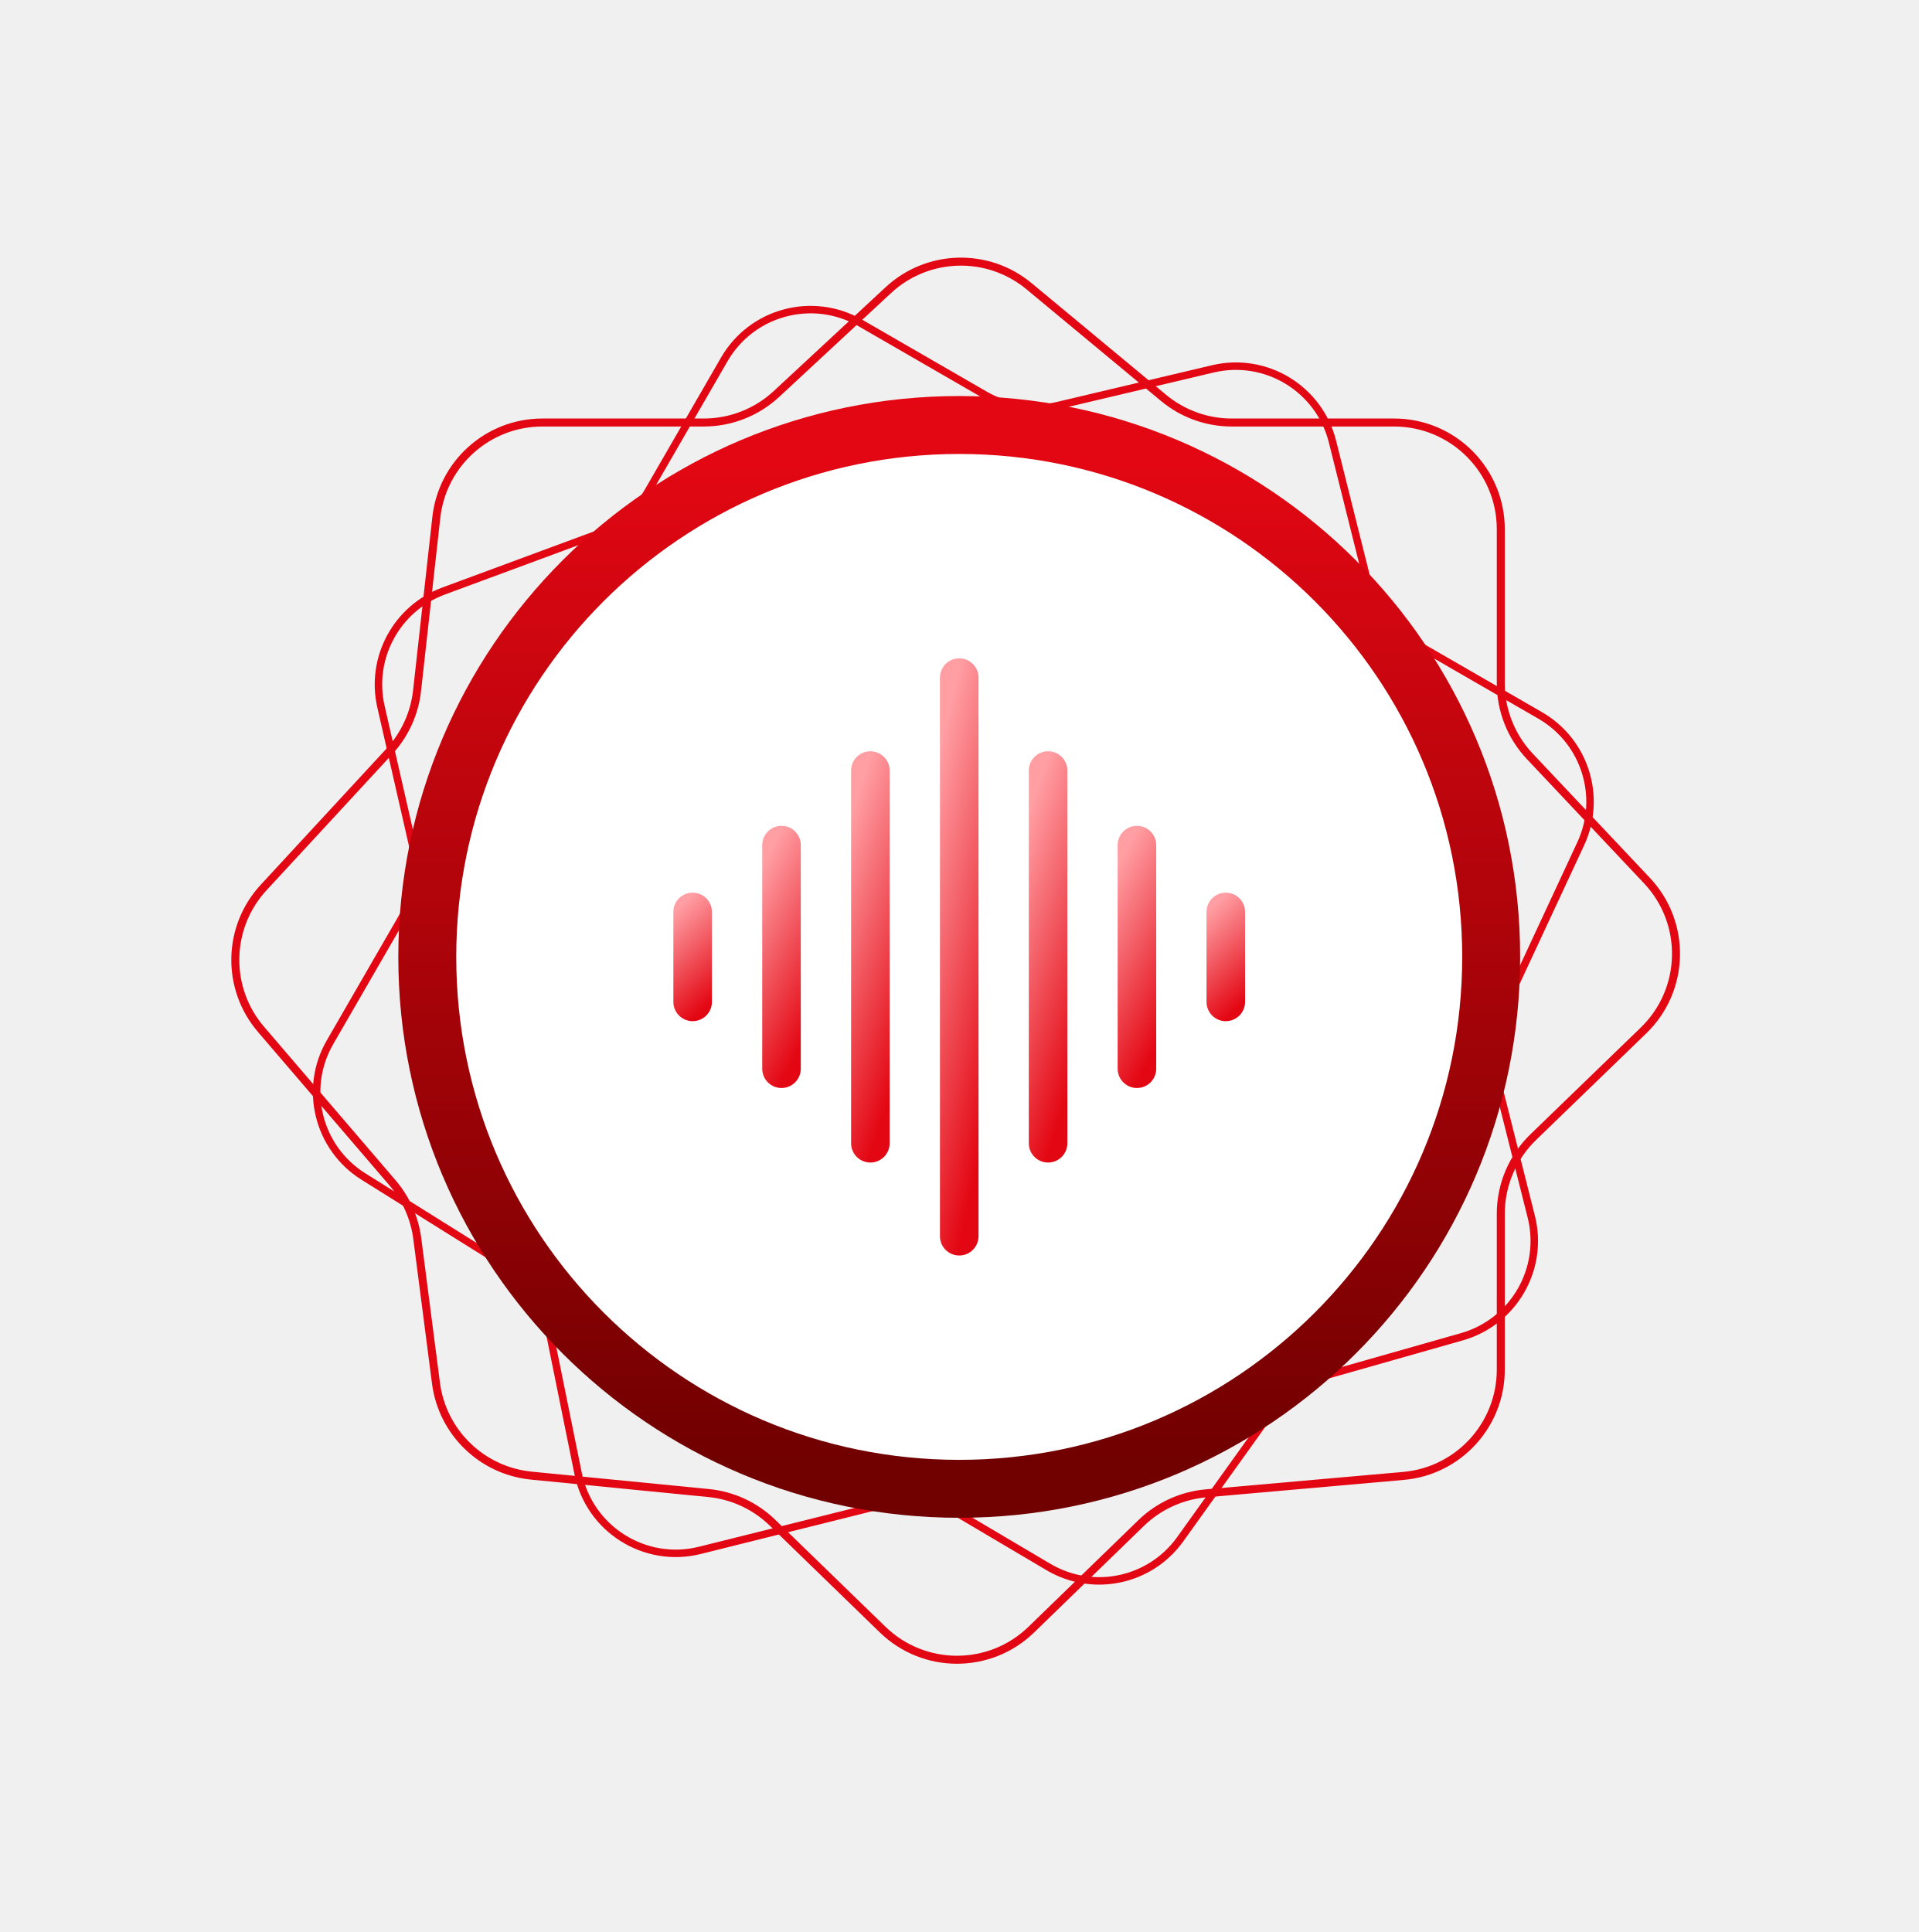
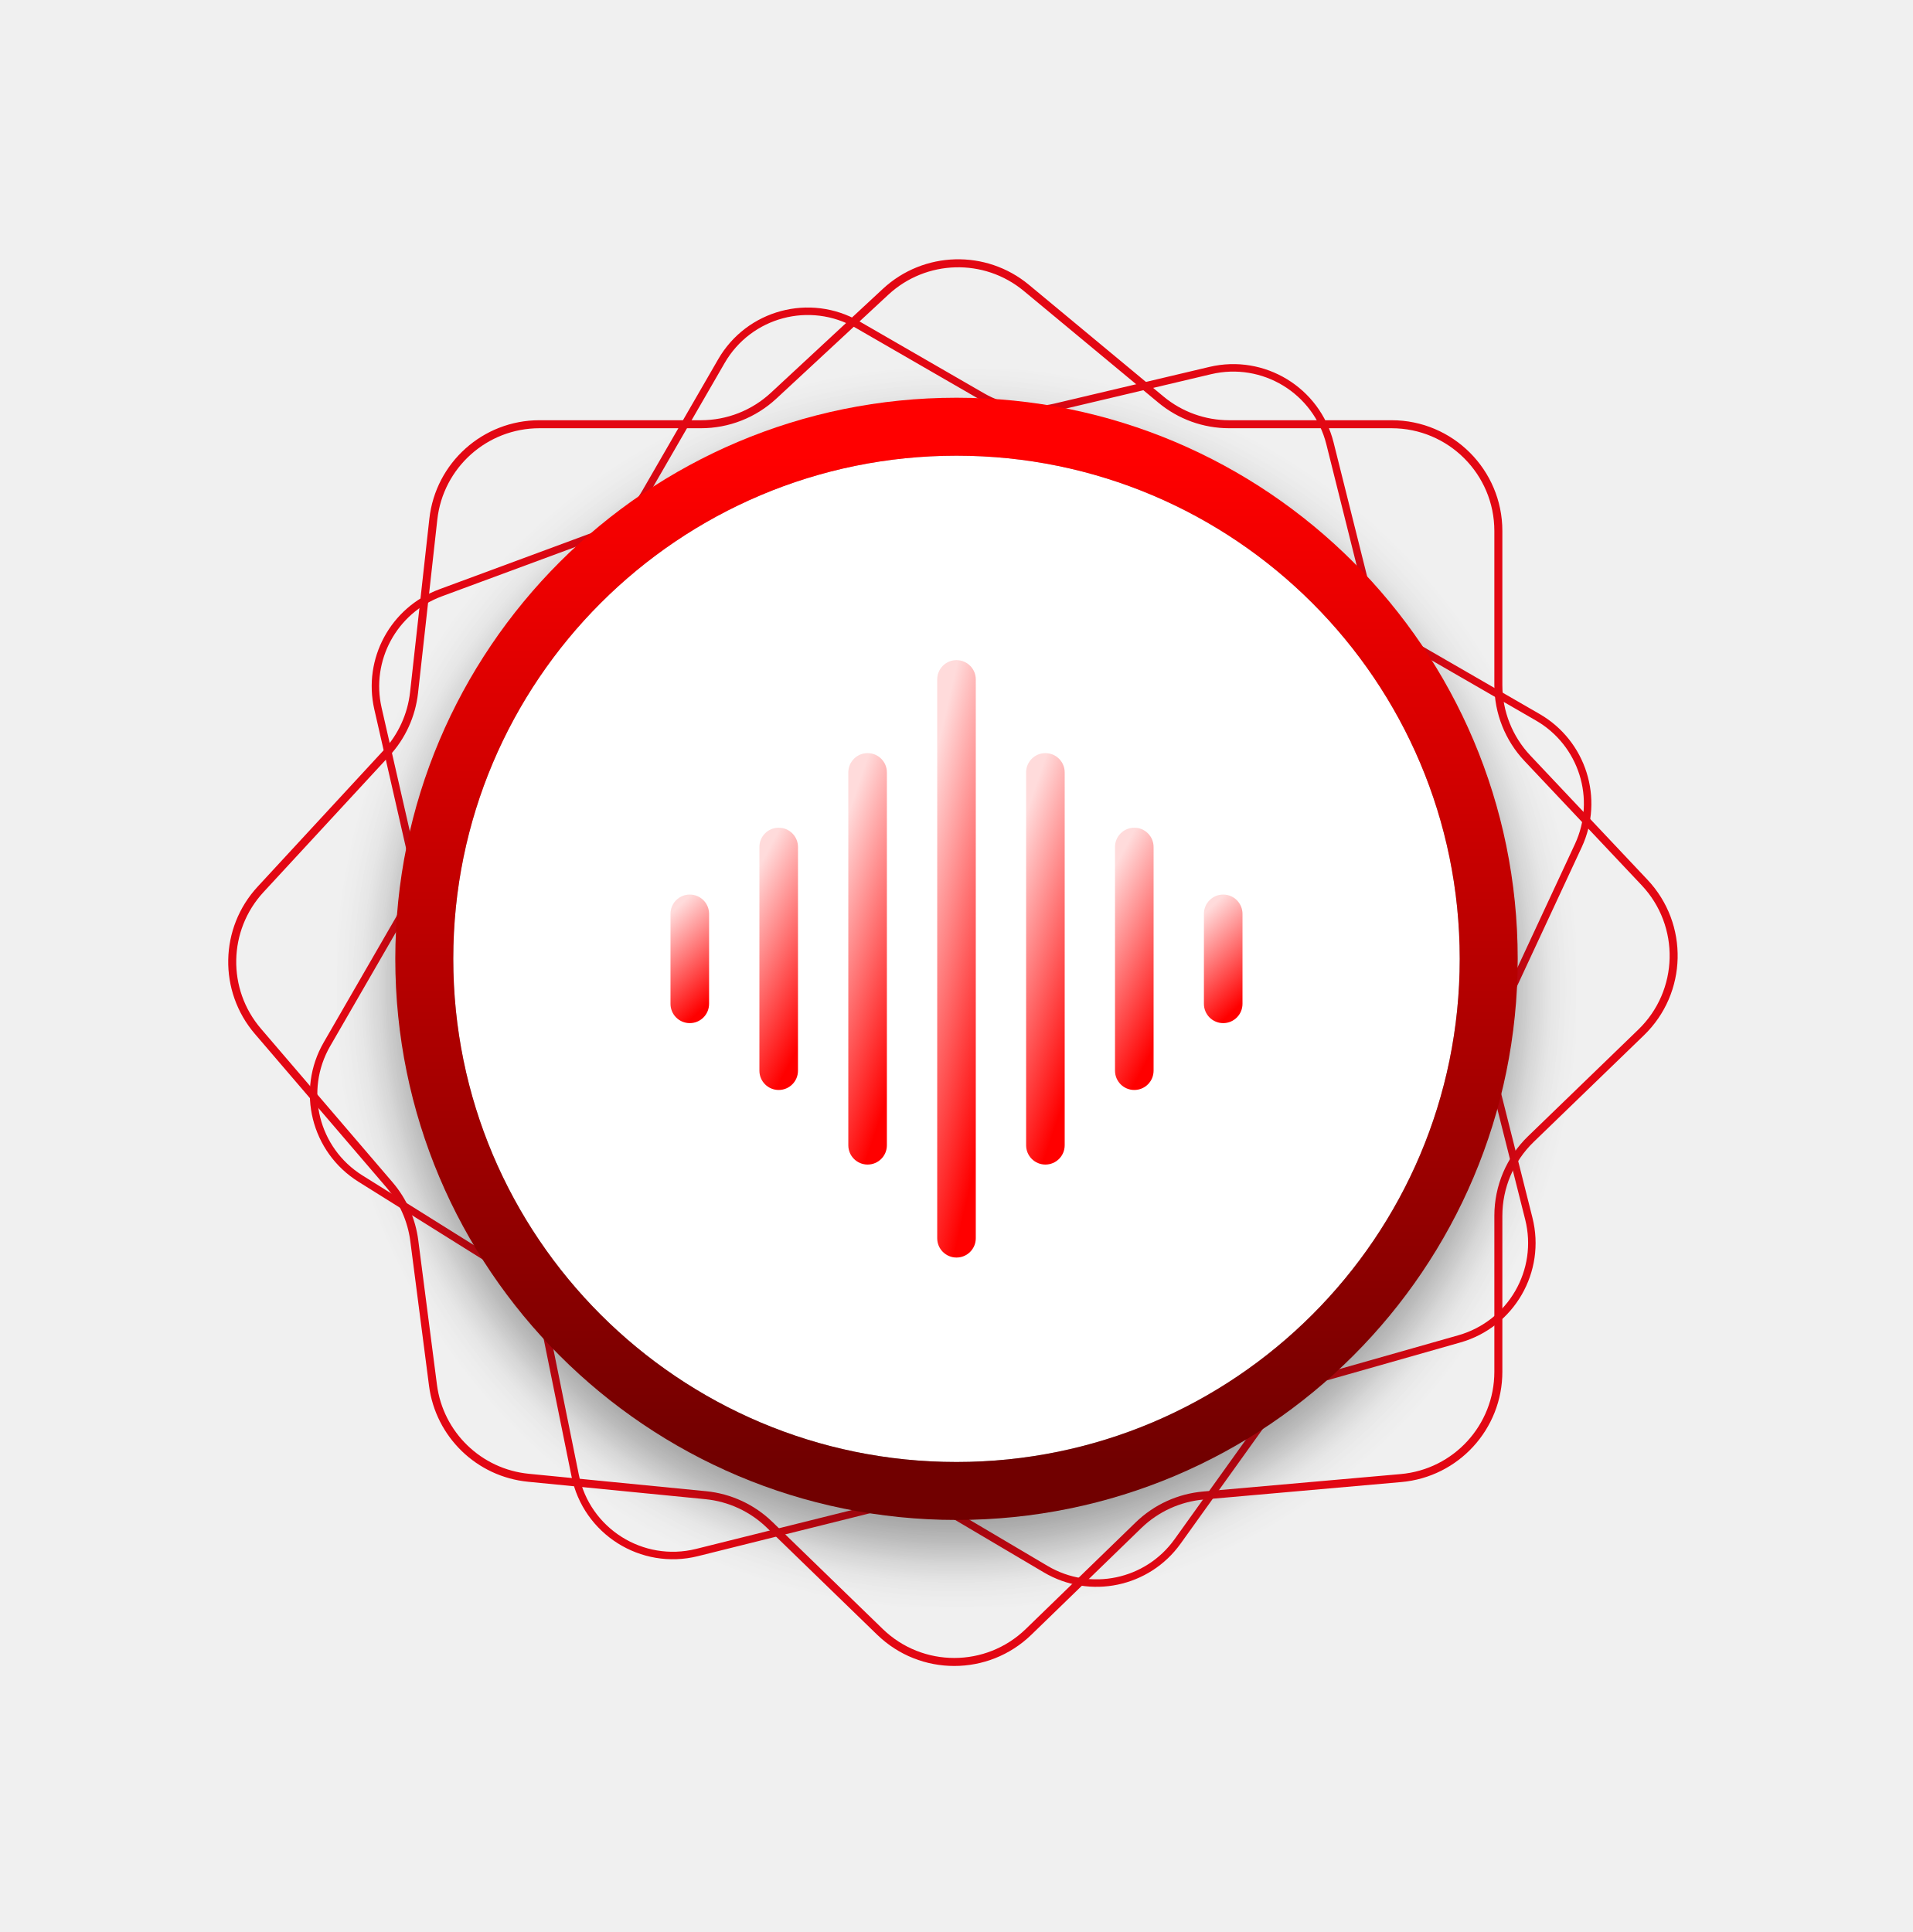
- <svg xmlns="http://www.w3.org/2000/svg" width="140" height="141" viewBox="0 0 140 141" fill="none">
-   <path d="M64.827 21.174C67.693 18.514 72.088 18.392 75.097 20.89L84.915 29.041C86.312 30.201 88.072 30.836 89.888 30.836H101.736C106.036 30.836 109.522 34.322 109.522 38.623V49.864C109.522 51.85 110.281 53.761 111.644 55.205L120.188 64.267C123.111 67.368 122.999 72.242 119.937 75.205L111.895 82.985C110.378 84.452 109.522 86.471 109.522 88.581V99.958C109.522 103.993 106.44 107.359 102.421 107.714L88.011 108.987C86.23 109.144 84.557 109.91 83.274 111.155L75.26 118.932C72.239 121.863 67.436 121.863 64.415 118.932L56.37 111.125C55.106 109.898 53.463 109.136 51.71 108.964L38.776 107.693C35.167 107.338 32.281 104.539 31.816 100.943L30.451 90.39C30.256 88.887 29.628 87.474 28.642 86.323L19.045 75.121C16.476 72.121 16.559 67.673 19.239 64.772L28.416 54.836C29.544 53.614 30.252 52.065 30.435 50.413L31.841 37.763C32.279 33.819 35.612 30.836 39.58 30.836H51.361C53.326 30.836 55.218 30.093 56.658 28.757L64.827 21.174Z" stroke="#E30713" stroke-width="0.584" />
-   <path d="M27.802 51.575C26.988 48.014 28.943 44.402 32.368 43.135L43.545 39C45.137 38.412 46.472 37.285 47.32 35.816L52.853 26.233C54.861 22.755 59.309 21.563 62.787 23.571L71.879 28.821C73.486 29.748 75.386 30.027 77.191 29.599L88.51 26.92C92.383 26.003 96.274 28.37 97.24 32.231L99.777 42.369C100.256 44.28 101.489 45.916 103.196 46.901L112.398 52.214C115.662 54.098 116.945 58.163 115.355 61.58L109.656 73.83C108.951 75.344 108.789 77.055 109.197 78.674L111.745 88.788C112.705 92.6 110.462 96.485 106.68 97.559L96.609 100.421C95.026 100.871 93.643 101.844 92.685 103.181L86.126 112.338C83.931 115.402 79.758 116.281 76.513 114.363L70.088 110.564C68.443 109.591 66.481 109.305 64.627 109.767L51.074 113.147C47.054 114.149 43.01 111.595 42.188 107.534L40.055 97.008C39.659 95.052 38.476 93.345 36.785 92.287L26.523 85.867C23.203 83.79 22.124 79.457 24.082 76.066L29.328 66.979C30.246 65.389 30.529 63.512 30.12 61.723L27.802 51.575Z" stroke="#E30713" stroke-width="0.545" />
-   <rect x="31.181" y="31.017" width="77.639" height="77.639" rx="38.82" fill="white" />
-   <rect x="31.181" y="31.017" width="77.639" height="77.639" rx="38.82" stroke="url(#paint0_linear_320_851)" stroke-width="4.228" />
-   <rect x="49.14" y="65.147" width="2.814" height="9.38" rx="1.407" fill="url(#paint1_linear_320_851)" />
-   <rect x="55.624" y="60.271" width="2.814" height="19.133" rx="1.407" fill="url(#paint2_linear_320_851)" />
-   <rect x="62.109" y="54.829" width="2.814" height="30.015" rx="1.407" fill="url(#paint3_linear_320_851)" />
-   <rect x="68.594" y="48.046" width="2.814" height="43.582" rx="1.407" fill="url(#paint4_linear_320_851)" />
-   <rect x="75.078" y="54.829" width="2.814" height="30.015" rx="1.407" fill="url(#paint5_linear_320_851)" />
-   <rect x="81.562" y="60.271" width="2.814" height="19.133" rx="1.407" fill="url(#paint6_linear_320_851)" />
-   <rect x="88.047" y="65.147" width="2.814" height="9.38" rx="1.407" fill="url(#paint7_linear_320_851)" />
+ <svg xmlns="http://www.w3.org/2000/svg" width="198" height="200" viewBox="0 0 198 200" fill="none">
+   <path d="M91.659 30.207C95.726 26.431 101.963 26.259 106.233 29.803L120.164 41.369C122.148 43.016 124.644 43.917 127.222 43.917H144.034C150.136 43.917 155.083 48.864 155.083 54.966V70.918C155.083 73.736 156.16 76.447 158.093 78.497L170.217 91.356C174.366 95.756 174.207 102.673 169.861 106.877L158.449 117.917C156.298 119.999 155.083 122.864 155.083 125.858V142.003C155.083 147.728 150.709 152.505 145.006 153.009L124.558 154.815C122.03 155.038 119.656 156.125 117.835 157.892L106.464 168.927C102.177 173.086 95.361 173.086 91.075 168.927L79.659 157.849C77.865 156.108 75.533 155.027 73.045 154.782L54.692 152.978C49.571 152.475 45.475 148.503 44.815 143.4L42.878 128.425C42.602 126.292 41.71 124.287 40.311 122.654L26.693 106.757C23.047 102.501 23.165 96.189 26.968 92.072L39.991 77.972C41.592 76.24 42.596 74.04 42.856 71.696L44.851 53.745C45.473 48.15 50.202 43.917 55.832 43.917H72.55C75.338 43.917 78.023 42.863 80.067 40.966L91.659 30.207Z" stroke="#E30713" stroke-width="0.829" />
+   <path d="M39.119 73.345C37.965 68.292 40.738 63.167 45.599 61.368L61.46 55.501C63.718 54.666 65.613 53.067 66.817 50.982L74.668 37.384C77.517 32.448 83.829 30.757 88.764 33.607L101.667 41.056C103.946 42.372 106.642 42.767 109.203 42.161L125.266 38.359C130.762 37.058 136.283 40.417 137.654 45.896L141.254 60.281C141.933 62.994 143.684 65.315 146.105 66.713L159.164 74.252C163.795 76.926 165.616 82.694 163.36 87.542L155.272 104.926C154.272 107.074 154.042 109.502 154.621 111.8L158.236 126.151C159.599 131.56 156.416 137.073 151.05 138.598L136.759 142.659C134.513 143.297 132.55 144.678 131.19 146.576L121.883 159.569C118.769 163.918 112.847 165.165 108.242 162.443L99.124 157.052C96.79 155.672 94.006 155.266 91.376 155.922L72.144 160.717C66.439 162.139 60.7 158.515 59.533 152.753L56.507 137.816C55.945 135.04 54.267 132.618 51.866 131.116L37.305 122.007C32.593 119.06 31.062 112.911 33.84 108.099L41.285 95.203C42.587 92.948 42.989 90.284 42.409 87.746L39.119 73.345Z" stroke="#E30713" stroke-width="0.774" />
+   <g filter="url(#filter0_dd_1_771)">
+     <rect x="46.914" y="47.173" width="104.172" height="104.172" rx="52.086" fill="white" />
+     <rect x="43.914" y="44.173" width="110.172" height="110.172" rx="55.086" stroke="url(#paint0_linear_1_771)" stroke-width="6" />
+     <rect x="69.398" y="92.604" width="3.993" height="13.31" rx="1.996" fill="url(#paint1_linear_1_771)" />
+     <rect x="78.6" y="85.684" width="3.993" height="27.15" rx="1.996" fill="url(#paint2_linear_1_771)" />
+     <rect x="87.802" y="77.963" width="3.993" height="42.592" rx="1.996" fill="url(#paint3_linear_1_771)" />
+     <rect x="97.003" y="68.337" width="3.993" height="61.844" rx="1.996" fill="url(#paint4_linear_1_771)" />
+     <rect x="106.205" y="77.963" width="3.993" height="42.592" rx="1.996" fill="url(#paint5_linear_1_771)" />
+     <rect x="115.406" y="85.684" width="3.993" height="27.15" rx="1.996" fill="url(#paint6_linear_1_771)" />
+     <rect x="124.608" y="92.604" width="3.993" height="13.31" rx="1.996" fill="url(#paint7_linear_1_771)" />
+   </g>
  <defs>
-     <linearGradient id="paint0_linear_320_851" x1="70" y1="33.131" x2="70" y2="106.542" gradientUnits="userSpaceOnUse">
-       <stop stop-color="#E30713" />
+     <filter id="filter0_dd_1_771" x="34.914" y="38.173" width="128.172" height="128.172" filterUnits="userSpaceOnUse" color-interpolation-filters="sRGB">
+       <feFlood flood-opacity="0" result="BackgroundImageFix" />
+       <feColorMatrix in="SourceAlpha" type="matrix" values="0 0 0 0 0 0 0 0 0 0 0 0 0 0 0 0 0 0 127 0" result="hardAlpha" />
+       <feOffset dy="3" />
+       <feGaussianBlur stdDeviation="3" />
+       <feColorMatrix type="matrix" values="0 0 0 0 0 0 0 0 0 0 0 0 0 0 0 0 0 0 0.23 0" />
+       <feBlend mode="normal" in2="BackgroundImageFix" result="effect1_dropShadow_1_771" />
+       <feColorMatrix in="SourceAlpha" type="matrix" values="0 0 0 0 0 0 0 0 0 0 0 0 0 0 0 0 0 0 127 0" result="hardAlpha" />
+       <feOffset dy="3" />
+       <feGaussianBlur stdDeviation="3" />
+       <feColorMatrix type="matrix" values="0 0 0 0 0 0 0 0 0 0 0 0 0 0 0 0 0 0 0.16 0" />
+       <feBlend mode="normal" in2="effect1_dropShadow_1_771" result="effect2_dropShadow_1_771" />
+       <feBlend mode="normal" in="SourceGraphic" in2="effect2_dropShadow_1_771" result="shape" />
+     </filter>
+     <linearGradient id="paint0_linear_1_771" x1="99" y1="47.173" x2="99" y2="151.345" gradientUnits="userSpaceOnUse">
+       <stop stop-color="#FF0000" />
      <stop offset="1" stop-color="#710000" />
    </linearGradient>
-     <linearGradient id="paint1_linear_320_851" x1="49.371" y1="66.322" x2="53.912" y2="71.207" gradientUnits="userSpaceOnUse">
-       <stop stop-color="#FF9FA4" />
-       <stop offset="1" stop-color="#E30713" />
+     <linearGradient id="paint1_linear_1_771" x1="69.727" y1="94.27" x2="76.17" y2="101.203" gradientUnits="userSpaceOnUse">
+       <stop stop-color="#FFDBDB" />
+       <stop offset="1" stop-color="#FF0000" />
    </linearGradient>
-     <linearGradient id="paint2_linear_320_851" x1="55.856" y1="62.666" x2="63.52" y2="66.708" gradientUnits="userSpaceOnUse">
-       <stop stop-color="#FF9FA4" />
-       <stop offset="1" stop-color="#E30713" />
+     <linearGradient id="paint2_linear_1_771" x1="78.928" y1="89.083" x2="89.804" y2="94.819" gradientUnits="userSpaceOnUse">
+       <stop stop-color="#FFDBDB" />
+       <stop offset="1" stop-color="#FF0000" />
    </linearGradient>
-     <linearGradient id="paint3_linear_320_851" x1="62.34" y1="58.587" x2="71.142" y2="61.546" gradientUnits="userSpaceOnUse">
-       <stop stop-color="#FF9FA4" />
-       <stop offset="1" stop-color="#E30713" />
+     <linearGradient id="paint3_linear_1_771" x1="88.13" y1="83.295" x2="100.62" y2="87.494" gradientUnits="userSpaceOnUse">
+       <stop stop-color="#FFDBDB" />
+       <stop offset="1" stop-color="#FF0000" />
    </linearGradient>
-     <linearGradient id="paint4_linear_320_851" x1="68.825" y1="53.502" x2="78.123" y2="55.654" gradientUnits="userSpaceOnUse">
-       <stop stop-color="#FF9FA4" />
-       <stop offset="1" stop-color="#E30713" />
+     <linearGradient id="paint4_linear_1_771" x1="97.331" y1="76.079" x2="110.526" y2="79.134" gradientUnits="userSpaceOnUse">
+       <stop stop-color="#FFDBDB" />
+       <stop offset="1" stop-color="#FF0000" />
    </linearGradient>
-     <linearGradient id="paint5_linear_320_851" x1="75.309" y1="58.587" x2="84.111" y2="61.546" gradientUnits="userSpaceOnUse">
-       <stop stop-color="#FF9FA4" />
-       <stop offset="1" stop-color="#E30713" />
+     <linearGradient id="paint5_linear_1_771" x1="106.533" y1="83.295" x2="119.023" y2="87.494" gradientUnits="userSpaceOnUse">
+       <stop stop-color="#FFDBDB" />
+       <stop offset="1" stop-color="#FF0000" />
    </linearGradient>
-     <linearGradient id="paint6_linear_320_851" x1="81.793" y1="62.666" x2="89.458" y2="66.708" gradientUnits="userSpaceOnUse">
-       <stop stop-color="#FF9FA4" />
-       <stop offset="1" stop-color="#E30713" />
+     <linearGradient id="paint6_linear_1_771" x1="115.735" y1="89.083" x2="126.611" y2="94.819" gradientUnits="userSpaceOnUse">
+       <stop stop-color="#FFDBDB" />
+       <stop offset="1" stop-color="#FF0000" />
    </linearGradient>
-     <linearGradient id="paint7_linear_320_851" x1="88.278" y1="66.322" x2="92.819" y2="71.207" gradientUnits="userSpaceOnUse">
-       <stop stop-color="#FF9FA4" />
-       <stop offset="1" stop-color="#E30713" />
+     <linearGradient id="paint7_linear_1_771" x1="124.936" y1="94.27" x2="131.38" y2="101.203" gradientUnits="userSpaceOnUse">
+       <stop stop-color="#FFDBDB" />
+       <stop offset="1" stop-color="#FF0000" />
    </linearGradient>
  </defs>
</svg>
